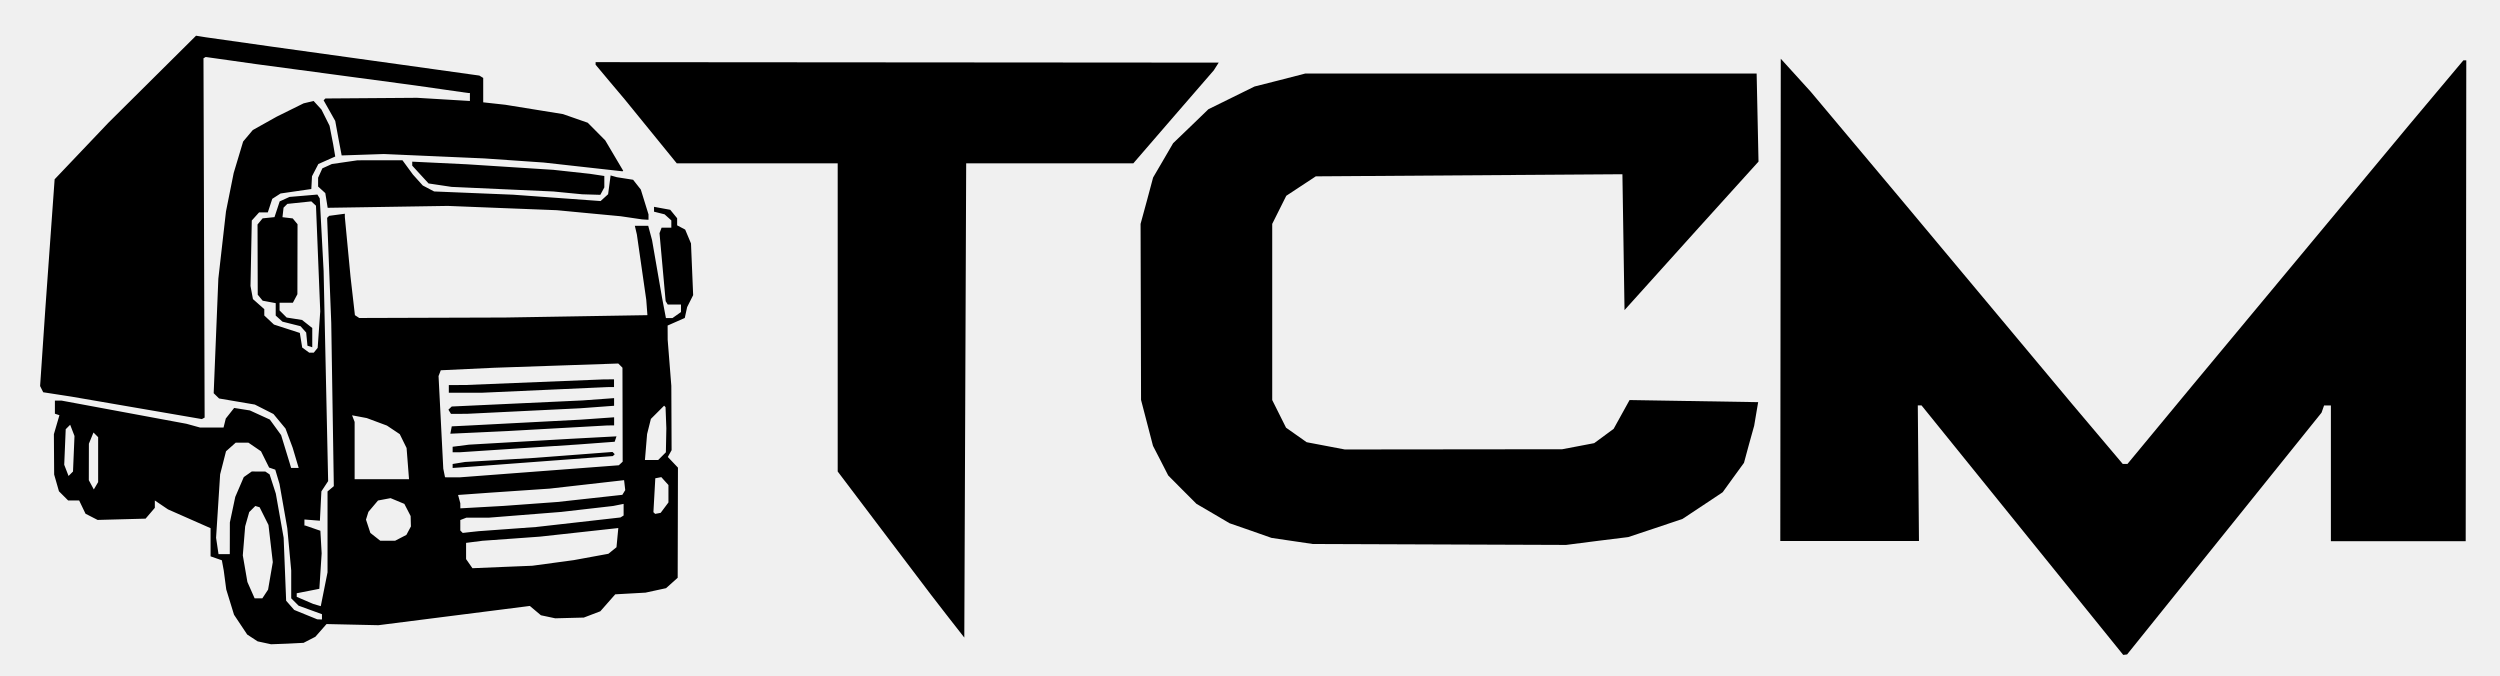
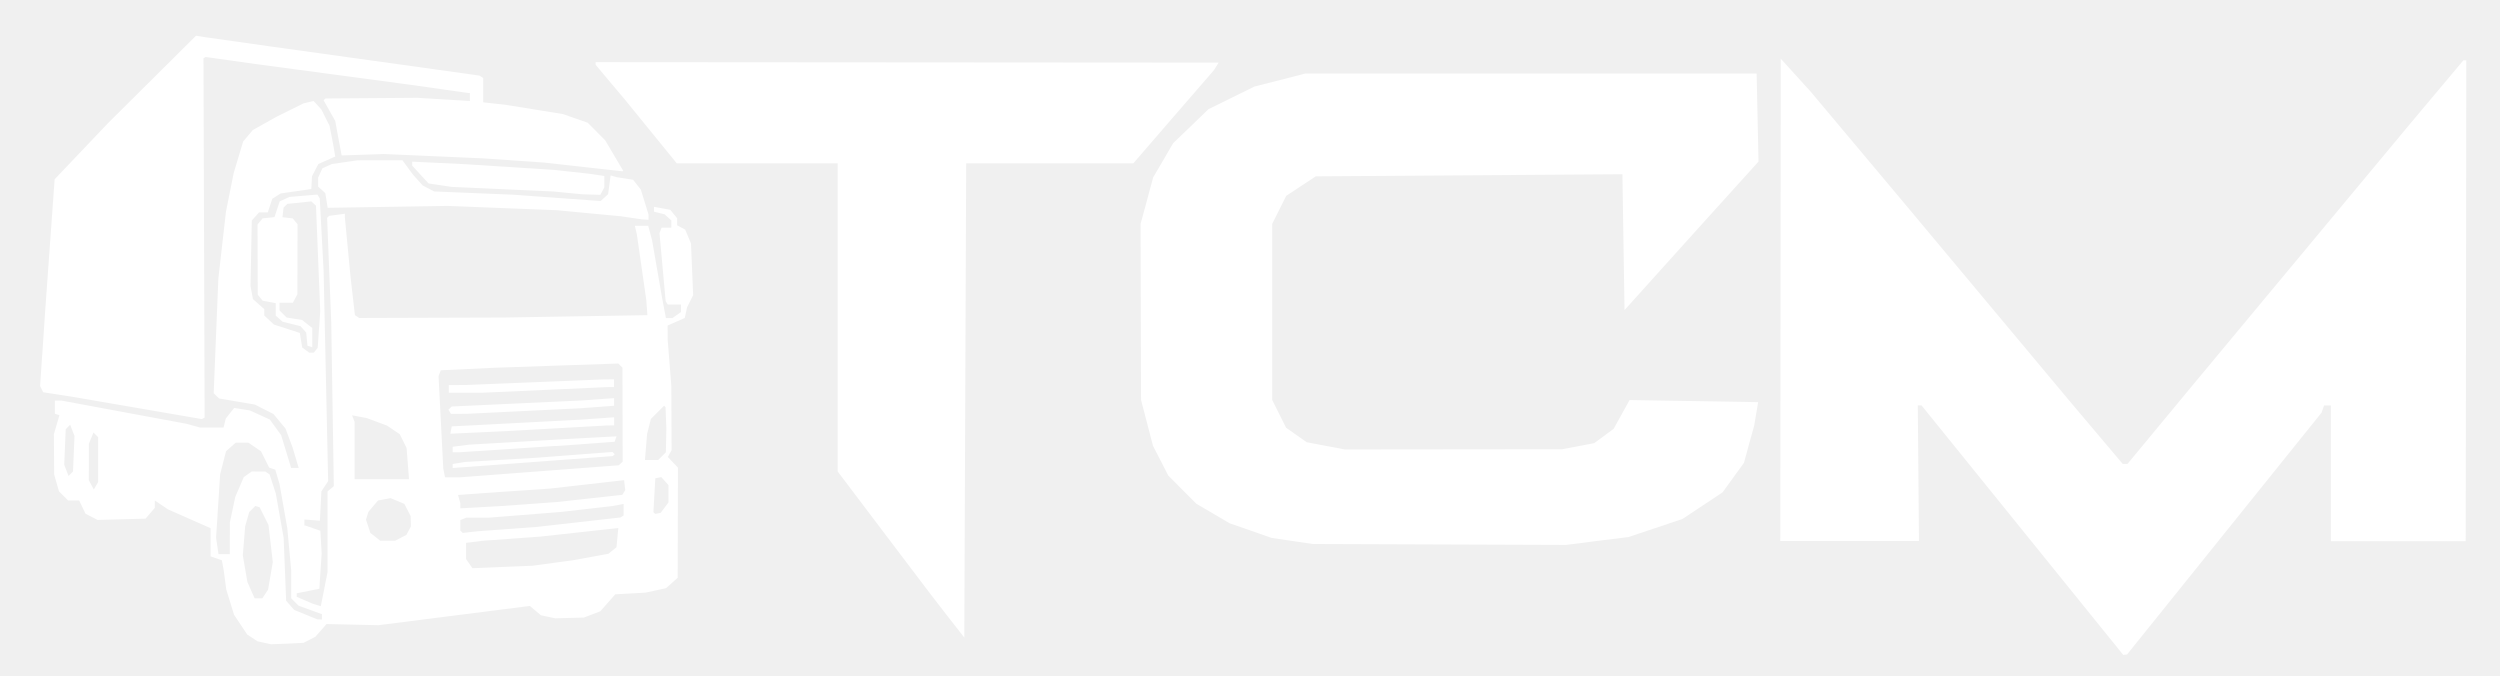
<svg xmlns="http://www.w3.org/2000/svg" version="1.1" id="svg1" width="74" height="20" viewBox="0 0 74 20" xml:space="preserve">
  <defs id="defs1" />
-   <g id="g1" transform="matrix(3.466821,0,0,3.466821,17.53281,-15.8724)">
-     <path style="fill:#000000;stroke-width:0.031" d="m 13.088,10.168 -0.017,0.002 -0.861,-1.065 -0.861,-1.065 -0.016,-1.53e-4 -0.016,-1.523e-4 0.005,0.579 0.005,0.579 h -0.592 -0.592 l 0.002,-2.059 0.002,-2.059 0.128,0.141 0.128,0.141 0.381,0.454 0.381,0.454 0.733,0.877 0.733,0.877 0.218,0.258 0.218,0.258 h 0.02 0.02 l 0.279,-0.337 0.279,-0.337 0.925,-1.112 0.925,-1.112 0.23,-0.274 0.23,-0.274 H 15.989 16 L 15.998,7.148 15.995,9.199 H 15.419 14.844 V 8.62 8.04 h -0.029 -0.029 l -0.011,0.031 -0.011,0.031 -0.83,1.032 -0.83,1.032 z M 3.184,7.997 3.176,10.022 3.032,9.838 2.889,9.653 2.492,9.129 2.095,8.604 V 7.289 5.973 H 1.408 0.721 L 0.498,5.699 0.275,5.425 0.151,5.278 0.028,5.131 v -0.011 -0.011 l 2.66,0.002 2.66,0.002 -0.021,0.033 -0.021,0.033 L 4.962,5.576 4.619,5.973 H 3.906 3.192 Z M 7.233,9.227 6.151,9.223 5.975,9.197 5.799,9.171 5.62,9.108 5.441,9.046 5.3,8.963 5.158,8.88 5.037,8.759 4.917,8.638 4.852,8.511 4.787,8.385 4.736,8.189 4.685,7.993 4.683,7.242 4.681,6.49 4.735,6.292 4.788,6.094 4.874,5.947 4.959,5.801 5.11,5.656 5.26,5.511 5.457,5.414 5.654,5.317 5.871,5.262 6.088,5.206 8.015,5.206 9.941,5.206 l 0.008,0.376 0.008,0.376 -0.255,0.282 -0.255,0.282 -0.317,0.352 -0.317,0.352 -0.009,-0.58 -0.009,-0.58 -1.309,0.009 -1.309,0.009 -0.126,0.083 -0.126,0.083 -0.06,0.12 -0.06,0.12 v 0.752 0.752 l 0.059,0.118 0.059,0.118 0.088,0.062 0.088,0.062 0.163,0.031 0.163,0.031 0.928,-0.001 0.928,-0.001 0.137,-0.026 0.136,-0.026 0.083,-0.061 0.083,-0.061 0.068,-0.123 0.068,-0.123 0.549,0.009 0.549,0.009 L 9.937,8.112 9.92,8.213 9.876,8.371 9.833,8.53 9.742,8.655 9.651,8.781 9.48,8.895 9.308,9.009 9.076,9.087 8.845,9.164 8.579,9.197 8.314,9.231 Z" id="path39-3" />
+   <g id="g1" transform="matrix(3.466821,0,0,3.466821,17.53281,-15.8724)" style="fill:#ffffff">
+     <path style="fill:#ffffff;stroke-width:0.031" d="m 13.088,10.168 -0.017,0.002 -0.861,-1.065 -0.861,-1.065 -0.016,-1.53e-4 -0.016,-1.523e-4 0.005,0.579 0.005,0.579 h -0.592 -0.592 l 0.002,-2.059 0.002,-2.059 0.128,0.141 0.128,0.141 0.381,0.454 0.381,0.454 0.733,0.877 0.733,0.877 0.218,0.258 0.218,0.258 h 0.02 0.02 l 0.279,-0.337 0.279,-0.337 0.925,-1.112 0.925,-1.112 0.23,-0.274 0.23,-0.274 H 15.989 16 L 15.998,7.148 15.995,9.199 H 15.419 14.844 V 8.62 8.04 h -0.029 -0.029 l -0.011,0.031 -0.011,0.031 -0.83,1.032 -0.83,1.032 z M 3.184,7.997 3.176,10.022 3.032,9.838 2.889,9.653 2.492,9.129 2.095,8.604 V 7.289 5.973 H 1.408 0.721 L 0.498,5.699 0.275,5.425 0.151,5.278 0.028,5.131 v -0.011 -0.011 l 2.66,0.002 2.66,0.002 -0.021,0.033 -0.021,0.033 L 4.962,5.576 4.619,5.973 H 3.906 3.192 Z M 7.233,9.227 6.151,9.223 5.975,9.197 5.799,9.171 5.62,9.108 5.441,9.046 5.3,8.963 5.158,8.88 5.037,8.759 4.917,8.638 4.852,8.511 4.787,8.385 4.736,8.189 4.685,7.993 4.683,7.242 4.681,6.49 4.735,6.292 4.788,6.094 4.874,5.947 4.959,5.801 5.11,5.656 5.26,5.511 5.457,5.414 5.654,5.317 5.871,5.262 6.088,5.206 8.015,5.206 9.941,5.206 l 0.008,0.376 0.008,0.376 -0.255,0.282 -0.255,0.282 -0.317,0.352 -0.317,0.352 -0.009,-0.58 -0.009,-0.58 -1.309,0.009 -1.309,0.009 -0.126,0.083 -0.126,0.083 -0.06,0.12 -0.06,0.12 v 0.752 0.752 l 0.059,0.118 0.059,0.118 0.088,0.062 0.088,0.062 0.163,0.031 0.163,0.031 0.928,-0.001 0.928,-0.001 0.137,-0.026 0.136,-0.026 0.083,-0.061 0.083,-0.061 0.068,-0.123 0.068,-0.123 0.549,0.009 0.549,0.009 L 9.937,8.112 9.92,8.213 9.876,8.371 9.833,8.53 9.742,8.655 9.651,8.781 9.48,8.895 9.308,9.009 9.076,9.087 8.845,9.164 8.579,9.197 8.314,9.231 Z" id="path39-3" />
  </g>
-   <path style="fill:#000000;stroke-width:0.057" d="m 8.508,19.052 -0.485,0.018 -0.199,-0.043 -0.199,-0.043 -0.154,-0.101 -0.154,-0.101 -0.195,-0.293 -0.195,-0.293 -0.115,-0.374 -0.115,-0.374 -0.037,-0.28 -0.037,-0.28 -0.028,-0.152 -0.028,-0.152 -0.167,-0.058 -0.167,-0.058 V 16.05 15.634 l -0.63,-0.278 -0.63,-0.278 -0.195,-0.132 -0.195,-0.132 v 0.109 0.109 l -0.137,0.16 -0.137,0.16 -0.71,0.019 -0.71,0.019 -0.179,-0.092 -0.179,-0.092 -0.094,-0.196 -0.094,-0.196 H 2.18 2.017 l -0.136,-0.136 -0.136,-0.136 -0.071,-0.248 -0.071,-0.248 -0.004,-0.597 -0.004,-0.597 0.082,-0.281 0.082,-0.281 -0.067,-0.022 -0.067,-0.022 v -0.194 -0.194 l 0.1,1.73e-4 0.1,1.68e-4 1.848,0.343 1.848,0.343 0.199,0.055 0.199,0.055 0.349,3.5e-4 0.349,3.5e-4 0.033,-0.133 0.033,-0.133 0.124,-0.157 0.124,-0.157 0.233,0.037 0.233,0.037 0.295,0.135 0.295,0.135 0.167,0.23 0.167,0.23 0.127,0.415 0.127,0.415 0.021,0.071 0.021,0.071 h 0.112 0.112 l -0.089,-0.299 -0.089,-0.299 -0.106,-0.284 -0.106,-0.284 -0.178,-0.215 -0.178,-0.215 -0.276,-0.14 -0.276,-0.14 -0.529,-0.09 -0.529,-0.09 -0.08,-0.078 -0.08,-0.078 0.069,-1.695 0.069,-1.695 0.113,-0.995 0.113,-0.995 0.114,-0.569 0.114,-0.569 0.14,-0.466 0.14,-0.466 0.143,-0.17 0.143,-0.17 0.354,-0.198 0.354,-0.198 0.398,-0.197 0.398,-0.197 0.148,-0.035 0.148,-0.035 0.116,0.127 0.116,0.127 0.12,0.24 0.12,0.24 0.053,0.272 0.053,0.272 0.031,0.183 0.031,0.183 -0.25,0.111 -0.25,0.111 -0.094,0.181 -0.094,0.181 -0.01,0.189 -0.01,0.189 -0.455,0.066 -0.455,0.066 -0.123,0.079 -0.123,0.079 -0.066,0.201 -0.066,0.201 h -0.129 -0.129 l -0.108,0.12 -0.108,0.12 -0.019,0.969 -0.019,0.969 0.036,0.194 0.036,0.194 0.168,0.149 0.168,0.149 v 0.094 0.094 l 0.143,0.134 0.143,0.134 0.383,0.124 0.383,0.124 0.035,0.216 0.035,0.216 0.104,0.076 0.104,0.076 h 0.067 0.067 l 0.058,-0.071 0.058,-0.071 0.038,-0.54 0.038,-0.54 -0.063,-1.564 -0.063,-1.564 -0.069,-0.064 -0.069,-0.064 -0.355,0.037 -0.355,0.037 -0.056,0.056 -0.056,0.056 -0.016,0.141 -0.016,0.141 0.152,0.018 0.152,0.018 0.071,0.086 0.071,0.086 -0.002,1.036 -0.002,1.036 -0.067,0.126 -0.067,0.126 h -0.197 -0.197 v 0.114 0.114 l 0.105,0.105 0.105,0.105 0.228,0.036 0.228,0.036 0.151,0.119 0.151,0.119 v 0.285 0.285 l -0.071,-0.023 -0.071,-0.023 -0.019,-0.195 -0.019,-0.195 -0.084,-0.094 -0.084,-0.094 -0.267,-0.067 -0.267,-0.067 -0.1,-0.09 -0.1,-0.09 v -0.184 -0.184 l -0.193,-0.036 -0.193,-0.036 -0.073,-0.089 -0.073,-0.089 -0.003,-1.039 -0.003,-1.039 0.075,-0.091 0.075,-0.091 0.176,-0.018 0.176,-0.018 0.077,-0.233 0.077,-0.233 0.145,-0.066 0.145,-0.066 0.413,-0.035 0.413,-0.035 0.035,0.057 0.035,0.057 0.057,1.074 0.057,1.074 0.067,3.11 0.067,3.11 -0.1,0.152 -0.1,0.152 -0.022,0.434 -0.022,0.434 -0.229,-0.018 -0.229,-0.018 v 0.089 0.089 l 0.014,7.66e-4 0.014,7.66e-4 0.222,0.077 0.222,0.077 0.019,0.334 0.019,0.334 -0.034,0.525 -0.034,0.525 -0.335,0.066 -0.335,0.066 v 0.053 0.053 l 0.242,0.104 0.242,0.104 0.114,0.034 0.114,0.034 0.1,-0.501 0.1,-0.501 v -1.197 -1.197 l 0.093,-0.078 0.093,-0.078 -0.038,-2.418 -0.038,-2.418 -0.061,-1.553 -0.061,-1.553 0.03,-0.03 0.03,-0.03 0.232,-0.031 0.232,-0.031 1.71e-4,0.05 1.7e-4,0.05 0.084,0.882 0.084,0.882 0.065,0.569 0.065,0.569 0.064,0.042 0.064,0.042 2.161,-0.007 2.161,-0.007 2.104,-0.035 2.104,-0.035 -0.017,-0.227 -0.017,-0.227 -0.139,-0.967 -0.139,-0.967 -0.03,-0.128 -0.03,-0.128 h 0.198 0.198 l 0.057,0.213 0.057,0.213 0.148,0.853 0.148,0.853 0.057,0.299 0.057,0.299 h 0.097 0.097 l 0.126,-0.089 0.126,-0.089 v -0.111 -0.111 h -0.196 -0.196 l -0.031,-0.05 -0.031,-0.05 -0.091,-1.006 -0.091,-1.006 0.031,-0.082 0.031,-0.082 h 0.144 0.144 V 6.629 6.524 l -0.1,-0.09 -0.1,-0.09 -0.156,-0.039 -0.156,-0.039 v -0.072 -0.072 l 0.24,0.044 0.24,0.044 0.102,0.125 0.102,0.125 v 0.105 0.105 l 0.119,0.063 0.119,0.063 0.086,0.205 0.086,0.205 0.032,0.765 0.032,0.765 -0.089,0.177 -0.089,0.177 -0.035,0.161 -0.035,0.161 -0.254,0.112 -0.254,0.112 0.001,0.211 0.001,0.211 0.054,0.682 0.054,0.682 0.004,0.952 0.004,0.952 -0.056,0.1 -0.056,0.1 0.15,0.158 0.15,0.158 -0.004,1.63 -0.004,1.63 -0.172,0.154 -0.172,0.154 -0.304,0.066 -0.304,0.066 -0.448,0.025 -0.448,0.025 -0.221,0.251 -0.221,0.251 -0.244,0.093 -0.244,0.093 -0.423,0.011 -0.423,0.011 -0.212,-0.045 -0.212,-0.045 -0.164,-0.138 -0.164,-0.138 -2.241,0.285 -2.241,0.285 -0.768,-0.017 -0.768,-0.017 -0.165,0.188 -0.165,0.188 -0.175,0.09 -0.175,0.09 z m 0.951,-0.717 0.071,0.001 v -0.078 -0.078 l -0.346,-0.126 -0.346,-0.126 -0.109,-0.109 -0.109,-0.109 -4.7e-5,-0.412 -4.8e-5,-0.412 -0.058,-0.626 -0.058,-0.626 -0.115,-0.654 -0.115,-0.654 -0.063,-0.212 -0.063,-0.212 -0.091,-0.031 -0.091,-0.031 -0.12,-0.241 -0.12,-0.241 -0.187,-0.128 -0.187,-0.128 h -0.187 -0.187 l -0.144,0.128 -0.144,0.128 -0.087,0.341 -0.087,0.341 -0.06,0.939 -0.06,0.939 0.036,0.242 0.036,0.242 h 0.167 0.167 l 0.001,-0.469 10e-4,-0.469 0.08,-0.378 0.08,-0.378 0.126,-0.293 0.126,-0.293 0.118,-0.083 0.118,-0.083 0.201,8.85e-4 0.201,8.85e-4 0.063,0.042 0.063,0.042 0.092,0.284 0.092,0.284 0.116,0.654 0.116,0.654 0.037,0.932 0.037,0.932 0.119,0.136 0.119,0.136 0.341,0.139 0.341,0.139 z m -1.81,-0.624 h 0.116 l 0.085,-0.129 0.085,-0.129 0.07,-0.407 0.07,-0.407 -0.064,-0.55 -0.064,-0.55 -0.131,-0.262 -0.131,-0.262 -0.064,-0.019 -0.064,-0.019 -0.09,0.09 -0.09,0.09 -0.06,0.211 -0.06,0.211 -0.035,0.43 -0.035,0.43 0.068,0.394 0.068,0.394 0.107,0.242 0.107,0.242 z m 7.222,-0.929 0.887,-0.036 0.612,-0.083 0.612,-0.083 0.513,-0.094 0.513,-0.094 0.12,-0.097 0.12,-0.097 0.027,-0.284 0.027,-0.284 -1.158,0.127 -1.158,0.127 -0.853,0.062 -0.853,0.061 -0.242,0.031 -0.242,0.031 v 0.24 0.24 l 0.094,0.135 0.094,0.135 z m -3.397,-0.777 h 0.223 l 0.166,-0.086 0.166,-0.086 0.067,-0.125 0.067,-0.125 -0.004,-0.154 -0.004,-0.154 -0.093,-0.18 -0.093,-0.18 -0.204,-0.085 -0.204,-0.085 -0.186,0.035 -0.186,0.035 -0.142,0.168 -0.142,0.168 -0.036,0.115 -0.036,0.115 0.065,0.197 0.065,0.197 0.146,0.115 0.146,0.115 z m 2.457,-0.257 0.234,-0.025 0.853,-0.062 0.853,-0.062 1.247,-0.141 1.247,-0.141 0.047,-0.029 0.047,-0.029 v -0.172 -0.172 l -0.156,0.031 -0.156,0.031 -0.768,0.088 -0.768,0.088 -1.071,0.085 -1.071,0.085 h -0.332 -0.332 l -0.09,0.035 -0.09,0.035 v 0.155 0.155 l 0.036,0.036 0.036,0.036 z m 5.543,-0.552 0.082,-0.016 0.115,-0.154 0.115,-0.154 V 14.614 14.357 l -0.106,-0.117 -0.105,-0.117 -0.089,0.017 -0.089,0.017 -0.028,0.502 -0.028,0.502 0.026,0.025 0.026,0.025 z m -5.209,-0.185 0.64,-0.036 0.795,-0.058 0.795,-0.058 0.963,-0.106 0.963,-0.106 0.043,-0.07 0.043,-0.07 -0.017,-0.147 -0.017,-0.147 -0.106,0.012 -0.106,0.012 -0.995,0.113 -0.995,0.113 -0.882,0.06 -0.882,0.06 -0.474,0.034 -0.474,0.034 0.033,0.122 0.033,0.122 7.66e-4,0.076 7.65e-4,0.076 z m -11.424,-0.632 0.064,-0.109 v -0.665 -0.665 l -0.069,-0.069 -0.069,-0.069 -0.068,0.166 -0.068,0.166 -0.001,0.54 -10e-4,0.54 0.074,0.137 0.074,0.137 z m 8.461,-0.194 h 0.805 l -0.036,-0.462 -0.036,-0.462 -0.101,-0.205 -0.101,-0.205 -0.19,-0.127 -0.19,-0.127 -0.298,-0.111 -0.298,-0.111 -0.218,-0.041 -0.218,-0.041 0.038,0.098 0.038,0.098 v 0.848 0.848 z m 2.083,-0.056 0.212,9.27e-4 2.36,-0.179 2.36,-0.179 0.057,-0.053 0.057,-0.053 -0.003,-1.391 -0.003,-1.391 -0.062,-0.062 -0.062,-0.062 -1.84,0.063 -1.84,0.063 -0.787,0.037 -0.787,0.037 -0.033,0.086 -0.033,0.086 0.07,1.37 0.07,1.37 0.026,0.128 0.026,0.128 z m 0.511,-0.312 -0.498,0.035 v -0.059 -0.059 l 0.185,-0.03 0.185,-0.03 1.024,-0.06 1.024,-0.06 1.157,-0.088 1.157,-0.088 0.033,0.033 0.033,0.033 -0.028,0.028 -0.028,0.028 -1.872,0.14 -1.872,0.14 z m -0.398,-0.429 -0.1,-5.7e-5 v -0.082 -0.082 l 0.242,-0.031 0.242,-0.031 1.492,-0.086 1.492,-0.086 0.691,-0.037 0.691,-0.037 -0.027,0.08 -0.027,0.08 -0.536,0.04 -0.536,0.04 -1.763,0.116 -1.763,0.116 z m 0.677,-0.589 -0.845,0.039 0.021,-0.109 0.021,-0.109 0.284,-0.014 0.284,-0.014 1.621,-0.085 1.621,-0.085 0.498,-0.035 0.498,-0.035 v 0.12 0.12 l -0.1,6.45e-4 -0.1,6.44e-4 -1.479,0.083 -1.479,0.083 z m -0.588,-0.549 -0.238,6.85e-4 -0.038,-0.062 -0.038,-0.062 0.049,-0.047 0.049,-0.047 1.934,-0.09 1.934,-0.09 0.469,-0.034 0.469,-0.034 v 0.113 0.113 l -0.498,0.037 -0.498,0.037 -1.678,0.082 -1.678,0.082 z m 0.196,-0.626 -0.498,0.001 V 11.511 11.398 l 0.242,-8.45e-4 0.242,-8.47e-4 2.047,-0.083 2.047,-0.083 0.156,-0.001 0.156,-9.85e-4 v 0.114 0.114 l -0.1,0.001 -0.1,0.001 -1.848,0.083 -1.848,0.083 z m -11.688,2.399 0.066,-0.066 0.022,-0.526 0.022,-0.526 -0.064,-0.166 -0.064,-0.166 -0.066,0.066 -0.066,0.066 -0.022,0.526 -0.022,0.526 0.064,0.166 0.064,0.166 z M 19.285,13.616 h 0.197 l 0.114,-0.114 0.114,-0.114 0.007,-0.355 0.007,-0.355 -0.012,-0.313 -0.012,-0.313 -0.021,-0.022 -0.021,-0.022 -0.196,0.196 -0.196,0.196 -0.056,0.224 -0.056,0.224 -0.032,0.384 -0.032,0.384 z m -13.269,-1.233 -0.041,0.022 -1.934,-0.333 -1.934,-0.333 -0.414,-0.064 -0.414,-0.064 -0.046,-0.092 -0.046,-0.092 0.077,-1.137 0.077,-1.137 0.138,-1.923 0.138,-1.923 0.795,-0.836 0.795,-0.836 1.298,-1.289 1.298,-1.289 0.142,0.023 0.142,0.023 0.995,0.141 0.995,0.141 1.848,0.257 1.848,0.257 1.208,0.169 1.208,0.169 0.057,0.035 0.057,0.035 V 2.667 3.029 l 0.327,0.036 0.327,0.036 0.853,0.138 0.853,0.138 0.367,0.128 0.367,0.128 0.259,0.261 0.259,0.261 0.266,0.45 0.266,0.45 -0.01,0.008 -0.01,0.008 -1.166,-0.13 -1.166,-0.13 -0.882,-0.061 -0.882,-0.061 -1.484,-0.065 -1.484,-0.065 -0.625,0.021 -0.625,0.021 -0.097,-0.512 L 9.923,3.58 9.751,3.274 9.579,2.969 l 0.027,-0.027 0.027,-0.027 1.356,-0.01 1.356,-0.01 0.782,0.047 0.782,0.047 V 2.871 2.753 h -0.026 -0.026 L 13.072,2.641 12.288,2.529 9.928,2.212 7.569,1.896 6.829,1.791 6.089,1.687 l -0.033,0.019 -0.033,0.019 0.017,5.318 0.017,5.318 z M 19.098,6.5 18.999,6.493 18.686,6.447 18.373,6.401 17.427,6.312 16.482,6.222 14.868,6.159 13.255,6.095 11.477,6.123 9.699,6.151 9.664,5.933 9.629,5.716 9.523,5.619 9.416,5.522 V 5.392 5.261 l 0.063,-0.139 0.063,-0.139 0.141,-0.064 0.141,-0.064 0.379,-0.055 0.379,-0.055 0.665,-0.001 0.665,-0.001 0.156,0.213 0.156,0.213 0.145,0.161 0.145,0.161 0.168,0.088 0.168,0.088 1.169,0.048 1.169,0.048 1.295,0.094 1.295,0.094 0.111,-0.101 0.111,-0.101 0.037,-0.278 0.037,-0.278 0.092,0.026 0.092,0.026 0.241,0.038 0.241,0.038 0.114,0.145 0.114,0.145 0.114,0.368 0.114,0.368 v 0.079 0.079 z M 17.504,5.759 17.236,5.751 16.809,5.71 16.382,5.668 14.875,5.6 13.368,5.532 13.027,5.481 12.686,5.43 12.444,5.167 12.202,4.903 v -0.059 -0.059 l 0.81,0.039 0.81,0.039 1.28,0.082 1.28,0.082 0.54,0.059 0.54,0.059 0.213,0.032 0.213,0.032 v 0.169 0.169 l -0.059,0.11 -0.059,0.11 z" id="path39" />
+   <path style="fill:#ffffff;stroke-width:0.057" d="m 8.508,19.052 -0.485,0.018 -0.199,-0.043 -0.199,-0.043 -0.154,-0.101 -0.154,-0.101 -0.195,-0.293 -0.195,-0.293 -0.115,-0.374 -0.115,-0.374 -0.037,-0.28 -0.037,-0.28 -0.028,-0.152 -0.028,-0.152 -0.167,-0.058 -0.167,-0.058 V 16.05 15.634 l -0.63,-0.278 -0.63,-0.278 -0.195,-0.132 -0.195,-0.132 v 0.109 0.109 l -0.137,0.16 -0.137,0.16 -0.71,0.019 -0.71,0.019 -0.179,-0.092 -0.179,-0.092 -0.094,-0.196 -0.094,-0.196 H 2.18 2.017 l -0.136,-0.136 -0.136,-0.136 -0.071,-0.248 -0.071,-0.248 -0.004,-0.597 -0.004,-0.597 0.082,-0.281 0.082,-0.281 -0.067,-0.022 -0.067,-0.022 v -0.194 -0.194 l 0.1,1.73e-4 0.1,1.68e-4 1.848,0.343 1.848,0.343 0.199,0.055 0.199,0.055 0.349,3.5e-4 0.349,3.5e-4 0.033,-0.133 0.033,-0.133 0.124,-0.157 0.124,-0.157 0.233,0.037 0.233,0.037 0.295,0.135 0.295,0.135 0.167,0.23 0.167,0.23 0.127,0.415 0.127,0.415 0.021,0.071 0.021,0.071 h 0.112 0.112 l -0.089,-0.299 -0.089,-0.299 -0.106,-0.284 -0.106,-0.284 -0.178,-0.215 -0.178,-0.215 -0.276,-0.14 -0.276,-0.14 -0.529,-0.09 -0.529,-0.09 -0.08,-0.078 -0.08,-0.078 0.069,-1.695 0.069,-1.695 0.113,-0.995 0.113,-0.995 0.114,-0.569 0.114,-0.569 0.14,-0.466 0.14,-0.466 0.143,-0.17 0.143,-0.17 0.354,-0.198 0.354,-0.198 0.398,-0.197 0.398,-0.197 0.148,-0.035 0.148,-0.035 0.116,0.127 0.116,0.127 0.12,0.24 0.12,0.24 0.053,0.272 0.053,0.272 0.031,0.183 0.031,0.183 -0.25,0.111 -0.25,0.111 -0.094,0.181 -0.094,0.181 -0.01,0.189 -0.01,0.189 -0.455,0.066 -0.455,0.066 -0.123,0.079 -0.123,0.079 -0.066,0.201 -0.066,0.201 h -0.129 -0.129 l -0.108,0.12 -0.108,0.12 -0.019,0.969 -0.019,0.969 0.036,0.194 0.036,0.194 0.168,0.149 0.168,0.149 v 0.094 0.094 l 0.143,0.134 0.143,0.134 0.383,0.124 0.383,0.124 0.035,0.216 0.035,0.216 0.104,0.076 0.104,0.076 h 0.067 0.067 l 0.058,-0.071 0.058,-0.071 0.038,-0.54 0.038,-0.54 -0.063,-1.564 -0.063,-1.564 -0.069,-0.064 -0.069,-0.064 -0.355,0.037 -0.355,0.037 -0.056,0.056 -0.056,0.056 -0.016,0.141 -0.016,0.141 0.152,0.018 0.152,0.018 0.071,0.086 0.071,0.086 -0.002,1.036 -0.002,1.036 -0.067,0.126 -0.067,0.126 h -0.197 -0.197 v 0.114 0.114 l 0.105,0.105 0.105,0.105 0.228,0.036 0.228,0.036 0.151,0.119 0.151,0.119 v 0.285 0.285 l -0.071,-0.023 -0.071,-0.023 -0.019,-0.195 -0.019,-0.195 -0.084,-0.094 -0.084,-0.094 -0.267,-0.067 -0.267,-0.067 -0.1,-0.09 -0.1,-0.09 v -0.184 -0.184 l -0.193,-0.036 -0.193,-0.036 -0.073,-0.089 -0.073,-0.089 -0.003,-1.039 -0.003,-1.039 0.075,-0.091 0.075,-0.091 0.176,-0.018 0.176,-0.018 0.077,-0.233 0.077,-0.233 0.145,-0.066 0.145,-0.066 0.413,-0.035 0.413,-0.035 0.035,0.057 0.035,0.057 0.057,1.074 0.057,1.074 0.067,3.11 0.067,3.11 -0.1,0.152 -0.1,0.152 -0.022,0.434 -0.022,0.434 -0.229,-0.018 -0.229,-0.018 v 0.089 0.089 l 0.014,7.66e-4 0.014,7.66e-4 0.222,0.077 0.222,0.077 0.019,0.334 0.019,0.334 -0.034,0.525 -0.034,0.525 -0.335,0.066 -0.335,0.066 v 0.053 0.053 l 0.242,0.104 0.242,0.104 0.114,0.034 0.114,0.034 0.1,-0.501 0.1,-0.501 v -1.197 -1.197 l 0.093,-0.078 0.093,-0.078 -0.038,-2.418 -0.038,-2.418 -0.061,-1.553 -0.061,-1.553 0.03,-0.03 0.03,-0.03 0.232,-0.031 0.232,-0.031 1.71e-4,0.05 1.7e-4,0.05 0.084,0.882 0.084,0.882 0.065,0.569 0.065,0.569 0.064,0.042 0.064,0.042 2.161,-0.007 2.161,-0.007 2.104,-0.035 2.104,-0.035 -0.017,-0.227 -0.017,-0.227 -0.139,-0.967 -0.139,-0.967 -0.03,-0.128 -0.03,-0.128 h 0.198 0.198 l 0.057,0.213 0.057,0.213 0.148,0.853 0.148,0.853 0.057,0.299 0.057,0.299 h 0.097 0.097 l 0.126,-0.089 0.126,-0.089 v -0.111 -0.111 h -0.196 -0.196 l -0.031,-0.05 -0.031,-0.05 -0.091,-1.006 -0.091,-1.006 0.031,-0.082 0.031,-0.082 h 0.144 0.144 V 6.629 6.524 l -0.1,-0.09 -0.1,-0.09 -0.156,-0.039 -0.156,-0.039 v -0.072 -0.072 l 0.24,0.044 0.24,0.044 0.102,0.125 0.102,0.125 v 0.105 0.105 l 0.119,0.063 0.119,0.063 0.086,0.205 0.086,0.205 0.032,0.765 0.032,0.765 -0.089,0.177 -0.089,0.177 -0.035,0.161 -0.035,0.161 -0.254,0.112 -0.254,0.112 0.001,0.211 0.001,0.211 0.054,0.682 0.054,0.682 0.004,0.952 0.004,0.952 -0.056,0.1 -0.056,0.1 0.15,0.158 0.15,0.158 -0.004,1.63 -0.004,1.63 -0.172,0.154 -0.172,0.154 -0.304,0.066 -0.304,0.066 -0.448,0.025 -0.448,0.025 -0.221,0.251 -0.221,0.251 -0.244,0.093 -0.244,0.093 -0.423,0.011 -0.423,0.011 -0.212,-0.045 -0.212,-0.045 -0.164,-0.138 -0.164,-0.138 -2.241,0.285 -2.241,0.285 -0.768,-0.017 -0.768,-0.017 -0.165,0.188 -0.165,0.188 -0.175,0.09 -0.175,0.09 z m 0.951,-0.717 0.071,0.001 v -0.078 -0.078 l -0.346,-0.126 -0.346,-0.126 -0.109,-0.109 -0.109,-0.109 -4.7e-5,-0.412 -4.8e-5,-0.412 -0.058,-0.626 -0.058,-0.626 -0.115,-0.654 -0.115,-0.654 -0.063,-0.212 -0.063,-0.212 -0.091,-0.031 -0.091,-0.031 -0.12,-0.241 -0.12,-0.241 -0.187,-0.128 -0.187,-0.128 h -0.187 -0.187 l -0.144,0.128 -0.144,0.128 -0.087,0.341 -0.087,0.341 -0.06,0.939 -0.06,0.939 0.036,0.242 0.036,0.242 h 0.167 0.167 l 0.001,-0.469 10e-4,-0.469 0.08,-0.378 0.08,-0.378 0.126,-0.293 0.126,-0.293 0.118,-0.083 0.118,-0.083 0.201,8.85e-4 0.201,8.85e-4 0.063,0.042 0.063,0.042 0.092,0.284 0.092,0.284 0.116,0.654 0.116,0.654 0.037,0.932 0.037,0.932 0.119,0.136 0.119,0.136 0.341,0.139 0.341,0.139 z m -1.81,-0.624 h 0.116 l 0.085,-0.129 0.085,-0.129 0.07,-0.407 0.07,-0.407 -0.064,-0.55 -0.064,-0.55 -0.131,-0.262 -0.131,-0.262 -0.064,-0.019 -0.064,-0.019 -0.09,0.09 -0.09,0.09 -0.06,0.211 -0.06,0.211 -0.035,0.43 -0.035,0.43 0.068,0.394 0.068,0.394 0.107,0.242 0.107,0.242 z m 7.222,-0.929 0.887,-0.036 0.612,-0.083 0.612,-0.083 0.513,-0.094 0.513,-0.094 0.12,-0.097 0.12,-0.097 0.027,-0.284 0.027,-0.284 -1.158,0.127 -1.158,0.127 -0.853,0.062 -0.853,0.061 -0.242,0.031 -0.242,0.031 v 0.24 0.24 l 0.094,0.135 0.094,0.135 z m -3.397,-0.777 h 0.223 l 0.166,-0.086 0.166,-0.086 0.067,-0.125 0.067,-0.125 -0.004,-0.154 -0.004,-0.154 -0.093,-0.18 -0.093,-0.18 -0.204,-0.085 -0.204,-0.085 -0.186,0.035 -0.186,0.035 -0.142,0.168 -0.142,0.168 -0.036,0.115 -0.036,0.115 0.065,0.197 0.065,0.197 0.146,0.115 0.146,0.115 z m 2.457,-0.257 0.234,-0.025 0.853,-0.062 0.853,-0.062 1.247,-0.141 1.247,-0.141 0.047,-0.029 0.047,-0.029 v -0.172 -0.172 l -0.156,0.031 -0.156,0.031 -0.768,0.088 -0.768,0.088 -1.071,0.085 -1.071,0.085 h -0.332 -0.332 l -0.09,0.035 -0.09,0.035 v 0.155 0.155 l 0.036,0.036 0.036,0.036 z m 5.543,-0.552 0.082,-0.016 0.115,-0.154 0.115,-0.154 V 14.614 14.357 l -0.106,-0.117 -0.105,-0.117 -0.089,0.017 -0.089,0.017 -0.028,0.502 -0.028,0.502 0.026,0.025 0.026,0.025 z m -5.209,-0.185 0.64,-0.036 0.795,-0.058 0.795,-0.058 0.963,-0.106 0.963,-0.106 0.043,-0.07 0.043,-0.07 -0.017,-0.147 -0.017,-0.147 -0.106,0.012 -0.106,0.012 -0.995,0.113 -0.995,0.113 -0.882,0.06 -0.882,0.06 -0.474,0.034 -0.474,0.034 0.033,0.122 0.033,0.122 7.66e-4,0.076 7.65e-4,0.076 z m -11.424,-0.632 0.064,-0.109 v -0.665 -0.665 l -0.069,-0.069 -0.069,-0.069 -0.068,0.166 -0.068,0.166 -0.001,0.54 -10e-4,0.54 0.074,0.137 0.074,0.137 z m 8.461,-0.194 h 0.805 l -0.036,-0.462 -0.036,-0.462 -0.101,-0.205 -0.101,-0.205 -0.19,-0.127 -0.19,-0.127 -0.298,-0.111 -0.298,-0.111 -0.218,-0.041 -0.218,-0.041 0.038,0.098 0.038,0.098 v 0.848 0.848 z m 2.083,-0.056 0.212,9.27e-4 2.36,-0.179 2.36,-0.179 0.057,-0.053 0.057,-0.053 -0.003,-1.391 -0.003,-1.391 -0.062,-0.062 -0.062,-0.062 -1.84,0.063 -1.84,0.063 -0.787,0.037 -0.787,0.037 -0.033,0.086 -0.033,0.086 0.07,1.37 0.07,1.37 0.026,0.128 0.026,0.128 z m 0.511,-0.312 -0.498,0.035 v -0.059 -0.059 l 0.185,-0.03 0.185,-0.03 1.024,-0.06 1.024,-0.06 1.157,-0.088 1.157,-0.088 0.033,0.033 0.033,0.033 -0.028,0.028 -0.028,0.028 -1.872,0.14 -1.872,0.14 z m -0.398,-0.429 -0.1,-5.7e-5 v -0.082 -0.082 l 0.242,-0.031 0.242,-0.031 1.492,-0.086 1.492,-0.086 0.691,-0.037 0.691,-0.037 -0.027,0.08 -0.027,0.08 -0.536,0.04 -0.536,0.04 -1.763,0.116 -1.763,0.116 z m 0.677,-0.589 -0.845,0.039 0.021,-0.109 0.021,-0.109 0.284,-0.014 0.284,-0.014 1.621,-0.085 1.621,-0.085 0.498,-0.035 0.498,-0.035 v 0.12 0.12 l -0.1,6.45e-4 -0.1,6.44e-4 -1.479,0.083 -1.479,0.083 z m -0.588,-0.549 -0.238,6.85e-4 -0.038,-0.062 -0.038,-0.062 0.049,-0.047 0.049,-0.047 1.934,-0.09 1.934,-0.09 0.469,-0.034 0.469,-0.034 v 0.113 0.113 l -0.498,0.037 -0.498,0.037 -1.678,0.082 -1.678,0.082 z m 0.196,-0.626 -0.498,0.001 V 11.511 11.398 l 0.242,-8.45e-4 0.242,-8.47e-4 2.047,-0.083 2.047,-0.083 0.156,-0.001 0.156,-9.85e-4 v 0.114 0.114 l -0.1,0.001 -0.1,0.001 -1.848,0.083 -1.848,0.083 z m -11.688,2.399 0.066,-0.066 0.022,-0.526 0.022,-0.526 -0.064,-0.166 -0.064,-0.166 -0.066,0.066 -0.066,0.066 -0.022,0.526 -0.022,0.526 0.064,0.166 0.064,0.166 z M 19.285,13.616 h 0.197 l 0.114,-0.114 0.114,-0.114 0.007,-0.355 0.007,-0.355 -0.012,-0.313 -0.012,-0.313 -0.021,-0.022 -0.021,-0.022 -0.196,0.196 -0.196,0.196 -0.056,0.224 -0.056,0.224 -0.032,0.384 -0.032,0.384 z m -13.269,-1.233 -0.041,0.022 -1.934,-0.333 -1.934,-0.333 -0.414,-0.064 -0.414,-0.064 -0.046,-0.092 -0.046,-0.092 0.077,-1.137 0.077,-1.137 0.138,-1.923 0.138,-1.923 0.795,-0.836 0.795,-0.836 1.298,-1.289 1.298,-1.289 0.142,0.023 0.142,0.023 0.995,0.141 0.995,0.141 1.848,0.257 1.848,0.257 1.208,0.169 1.208,0.169 0.057,0.035 0.057,0.035 V 2.667 3.029 l 0.327,0.036 0.327,0.036 0.853,0.138 0.853,0.138 0.367,0.128 0.367,0.128 0.259,0.261 0.259,0.261 0.266,0.45 0.266,0.45 -0.01,0.008 -0.01,0.008 -1.166,-0.13 -1.166,-0.13 -0.882,-0.061 -0.882,-0.061 -1.484,-0.065 -1.484,-0.065 -0.625,0.021 -0.625,0.021 -0.097,-0.512 L 9.923,3.58 9.751,3.274 9.579,2.969 l 0.027,-0.027 0.027,-0.027 1.356,-0.01 1.356,-0.01 0.782,0.047 0.782,0.047 V 2.871 2.753 h -0.026 -0.026 L 13.072,2.641 12.288,2.529 9.928,2.212 7.569,1.896 6.829,1.791 6.089,1.687 l -0.033,0.019 -0.033,0.019 0.017,5.318 0.017,5.318 z M 19.098,6.5 18.999,6.493 18.686,6.447 18.373,6.401 17.427,6.312 16.482,6.222 14.868,6.159 13.255,6.095 11.477,6.123 9.699,6.151 9.664,5.933 9.629,5.716 9.523,5.619 9.416,5.522 V 5.392 5.261 l 0.063,-0.139 0.063,-0.139 0.141,-0.064 0.141,-0.064 0.379,-0.055 0.379,-0.055 0.665,-0.001 0.665,-0.001 0.156,0.213 0.156,0.213 0.145,0.161 0.145,0.161 0.168,0.088 0.168,0.088 1.169,0.048 1.169,0.048 1.295,0.094 1.295,0.094 0.111,-0.101 0.111,-0.101 0.037,-0.278 0.037,-0.278 0.092,0.026 0.092,0.026 0.241,0.038 0.241,0.038 0.114,0.145 0.114,0.145 0.114,0.368 0.114,0.368 v 0.079 0.079 z M 17.504,5.759 17.236,5.751 16.809,5.71 16.382,5.668 14.875,5.6 13.368,5.532 13.027,5.481 12.686,5.43 12.444,5.167 12.202,4.903 v -0.059 -0.059 l 0.81,0.039 0.81,0.039 1.28,0.082 1.28,0.082 0.54,0.059 0.54,0.059 0.213,0.032 0.213,0.032 v 0.169 0.169 l -0.059,0.11 -0.059,0.11 z" id="path39" />
</svg>
